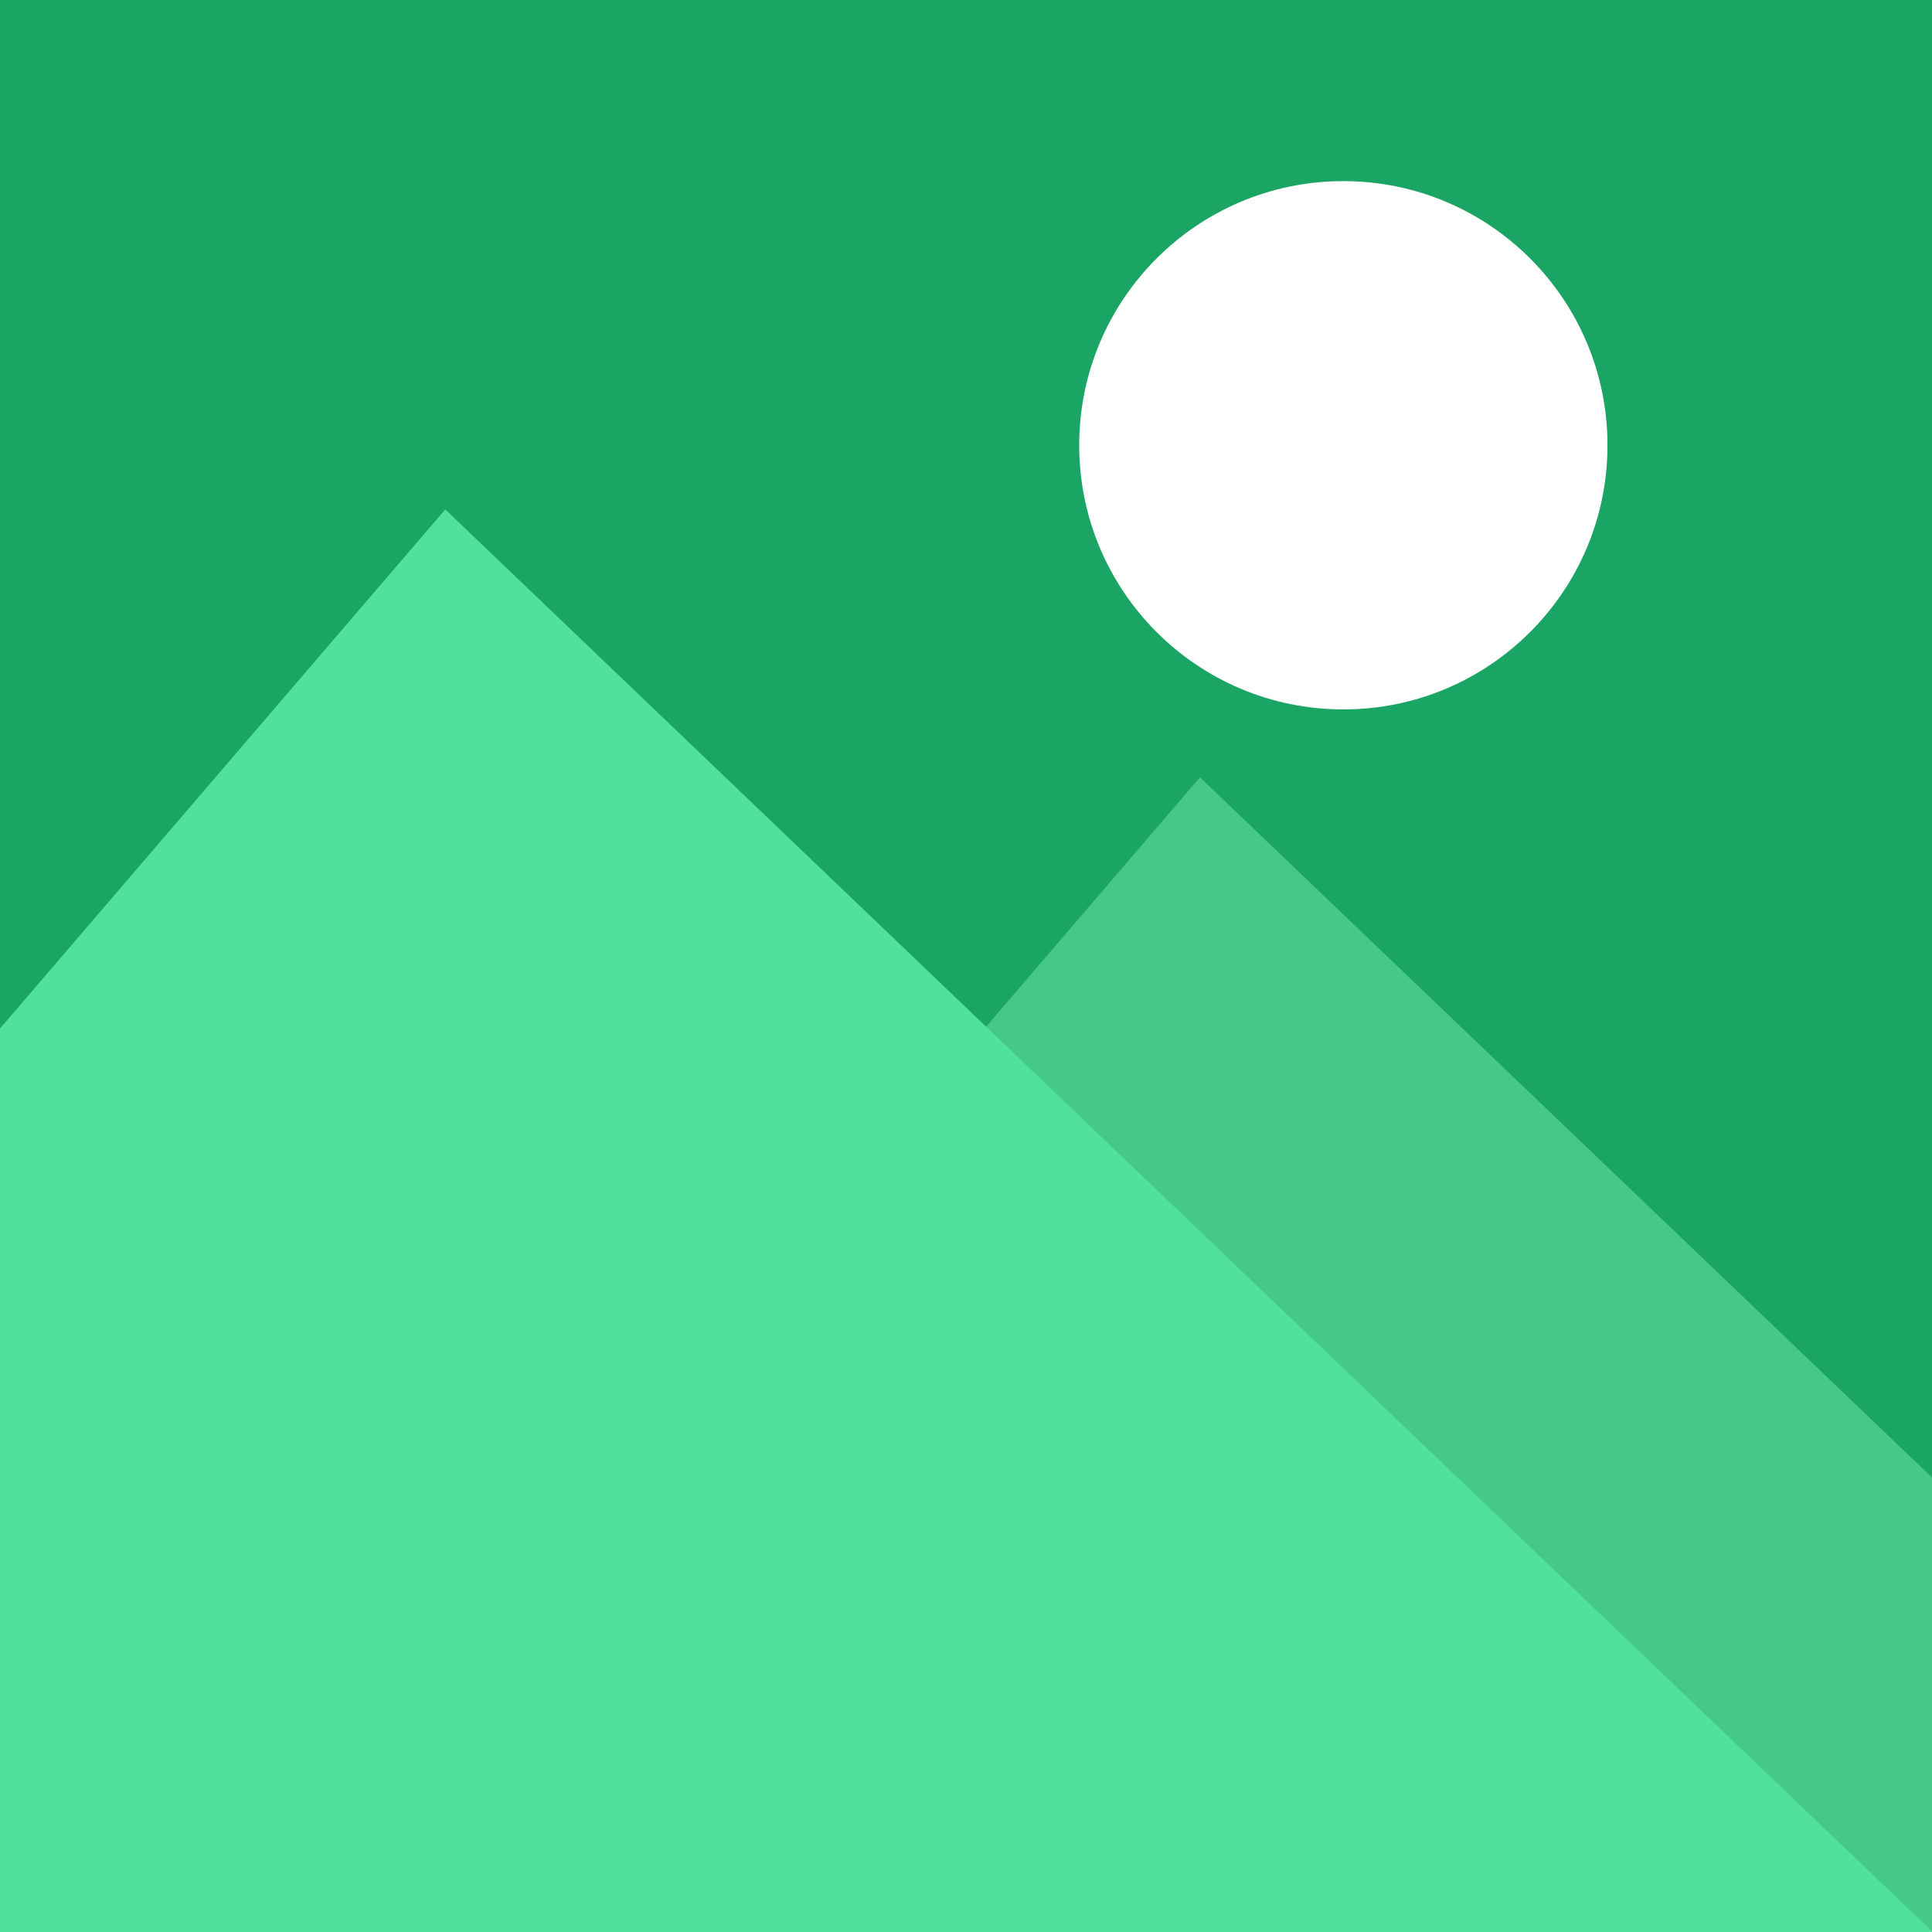
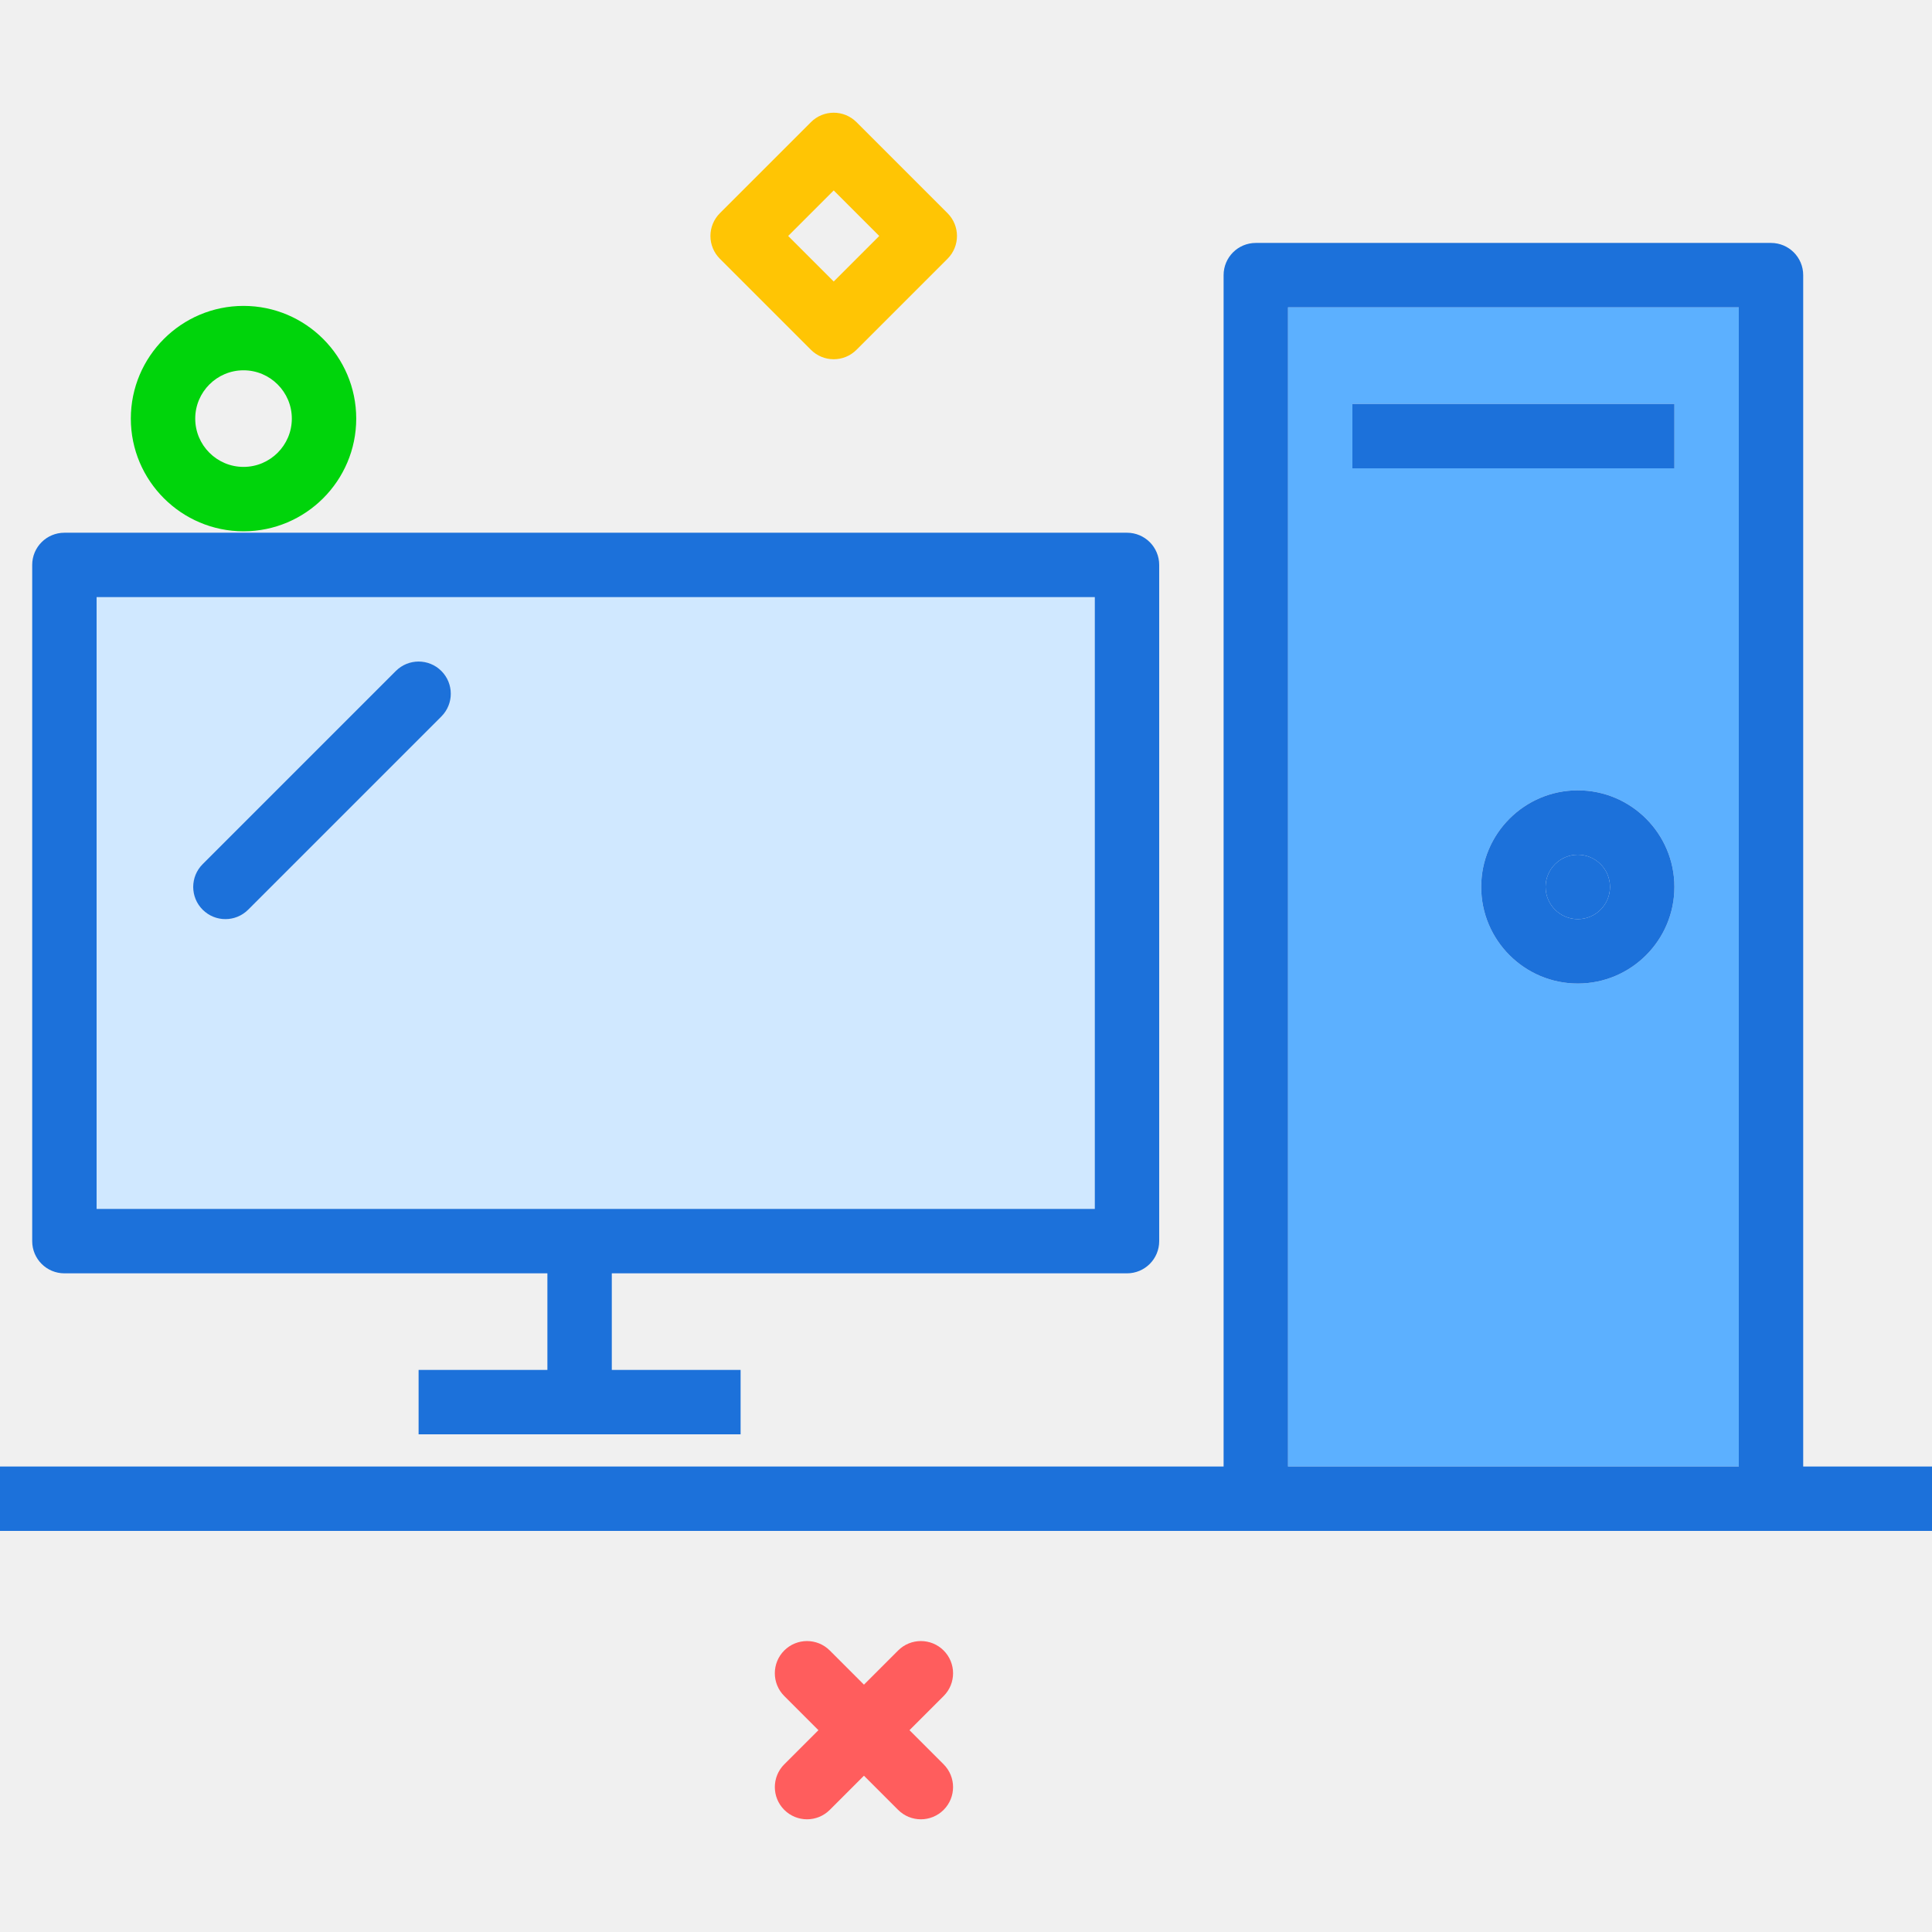
- <svg xmlns="http://www.w3.org/2000/svg" fill="none" version="1.1" width="512" height="512" viewBox="0 0 512 512">
-   <defs>
-     <clipPath id="master_svg0_38_06">
-       <rect x="0" y="0" width="512" height="512" rx="0" />
-     </clipPath>
-   </defs>
-   <g clip-path="url(#master_svg0_38_06)">
-     <g>
-       <g>
-         <rect x="0" y="0" width="512" height="512" rx="0" fill="#1BA565" fill-opacity="1" />
-       </g>
-       <g>
-         <g>
-           <path d="M512,512L512,391.546L318,206L200,343.568L200,512L512,512L512,512Z" fill-rule="evenodd" fill="#47C88B" fill-opacity="1" />
-         </g>
-         <g>
-           <path d="M0,272.568L0,512L512,512L512,511.83L118,135L0,272.568Z" fill-rule="evenodd" fill="#50E19D" fill-opacity="1" />
-         </g>
-         <g>
-           <ellipse cx="356" cy="118" rx="70" ry="70" fill="#FFFFFF" fill-opacity="1" />
-         </g>
-       </g>
-     </g>
+ <svg xmlns="http://www.w3.org/2000/svg" version="1.1" id="desktop" viewBox="0 0 240 212" enable-background="new 0 0 240 212" xml:space="preserve" width="512" height="512">
+   <g>
+     <path fill="#D0E8FF" d="M76,136.178h60v-76H12v76h56H76z M54.828,75.006l-24,24c-0.781,0.781-1.805,1.172-2.828,1.172   s-2.047-0.391-2.828-1.172c-1.562-1.562-1.562-4.094,0-5.656l24-24c1.562-1.562,4.094-1.562,5.656,0   S56.391,73.443,54.828,75.006z" />
+     <circle fill="#1C71DA" cx="196" cy="96.178" r="4" />
+     <path fill="#5CB0FF" d="M160,24.178v144h56v-144H160z M196,108.178c-6.617,0-12-5.383-12-12s5.383-12,12-12s12,5.383,12,12   S202.617,108.178,196,108.178z M208,44.178h-40v-8h40V44.178z" />
+     <path fill="#1C71DA" d="M8,144.178h60v12H52v8h40v-8H76v-12h64c2.211,0,4-1.789,4-4v-84c0-2.211-1.789-4-4-4H8   c-2.211,0-4,1.789-4,4v84C4,142.389,5.789,144.178,8,144.178z M12,60.178h124v76H76h-8H12V60.178z" />
+     <rect x="168" y="36.178" fill="#1C71DA" width="40" height="8" />
+     <path fill="#1C71DA" d="M196,84.178c-6.617,0-12,5.383-12,12s5.383,12,12,12s12-5.383,12-12S202.617,84.178,196,84.178z    M196,100.178c-2.207,0-4-1.793-4-4s1.793-4,4-4s4,1.793,4,4S198.207,100.178,196,100.178z" />
+     <path fill="#1C71DA" d="M49.172,69.35l-24,24c-1.562,1.562-1.562,4.094,0,5.656c0.781,0.781,1.805,1.172,2.828,1.172   s2.047-0.391,2.828-1.172l24-24c1.562-1.562,1.562-4.094,0-5.656S50.734,67.787,49.172,69.35z" />
+     <path fill="#1C71DA" d="M224,168.178v-148c0-2.211-1.789-4-4-4h-64c-2.211,0-4,1.789-4,4v148H0v8h156h64h20v-8H224z    M160,168.178v-144h56v144H160z" />
  </g>
+   <path fill="#FF5D5D" d="M100.252,212c-1.023,0-2.048-0.391-2.828-1.172c-1.562-1.562-1.562-4.095,0-5.656l14.143-14.142  c1.562-1.562,4.096-1.562,5.656,0c1.562,1.562,1.562,4.095,0,5.656l-14.143,14.142  C102.299,211.609,101.275,212,100.252,212z" />
+   <path fill="#FF5D5D" d="M114.394,212c-1.023,0-2.047-0.391-2.828-1.172l-14.143-14.142  c-1.562-1.562-1.562-4.095,0-5.656c1.56-1.562,4.094-1.562,5.656,0l14.143,14.142  c1.562,1.562,1.562,4.095,0,5.656C116.442,211.609,115.418,212,114.394,212z" />
+   <path fill="#00D40B" d="M30.252,52c-7.72,0-14-6.28-14-14s6.28-14,14-14s14,6.28,14,14S37.972,52,30.252,52z M30.252,32  c-3.309,0-6,2.691-6,6s2.691,6,6,6s6-2.691,6-6S33.56,32,30.252,32z" />
+   <path fill="#FFC504" d="M103.566,30.627c-1.023,0-2.047-0.391-2.828-1.172L89.424,18.142  c-0.75-0.75-1.172-1.768-1.172-2.828s0.422-2.078,1.172-2.828l11.315-11.313c1.562-1.562,4.094-1.562,5.656,0  l11.313,11.313c1.562,1.562,1.562,4.095,0,5.656l-11.313,11.313C105.614,30.236,104.59,30.627,103.566,30.627z   M97.909,15.313l5.657,5.657l5.656-5.657l-5.656-5.657L97.909,15.313z" />
</svg>
